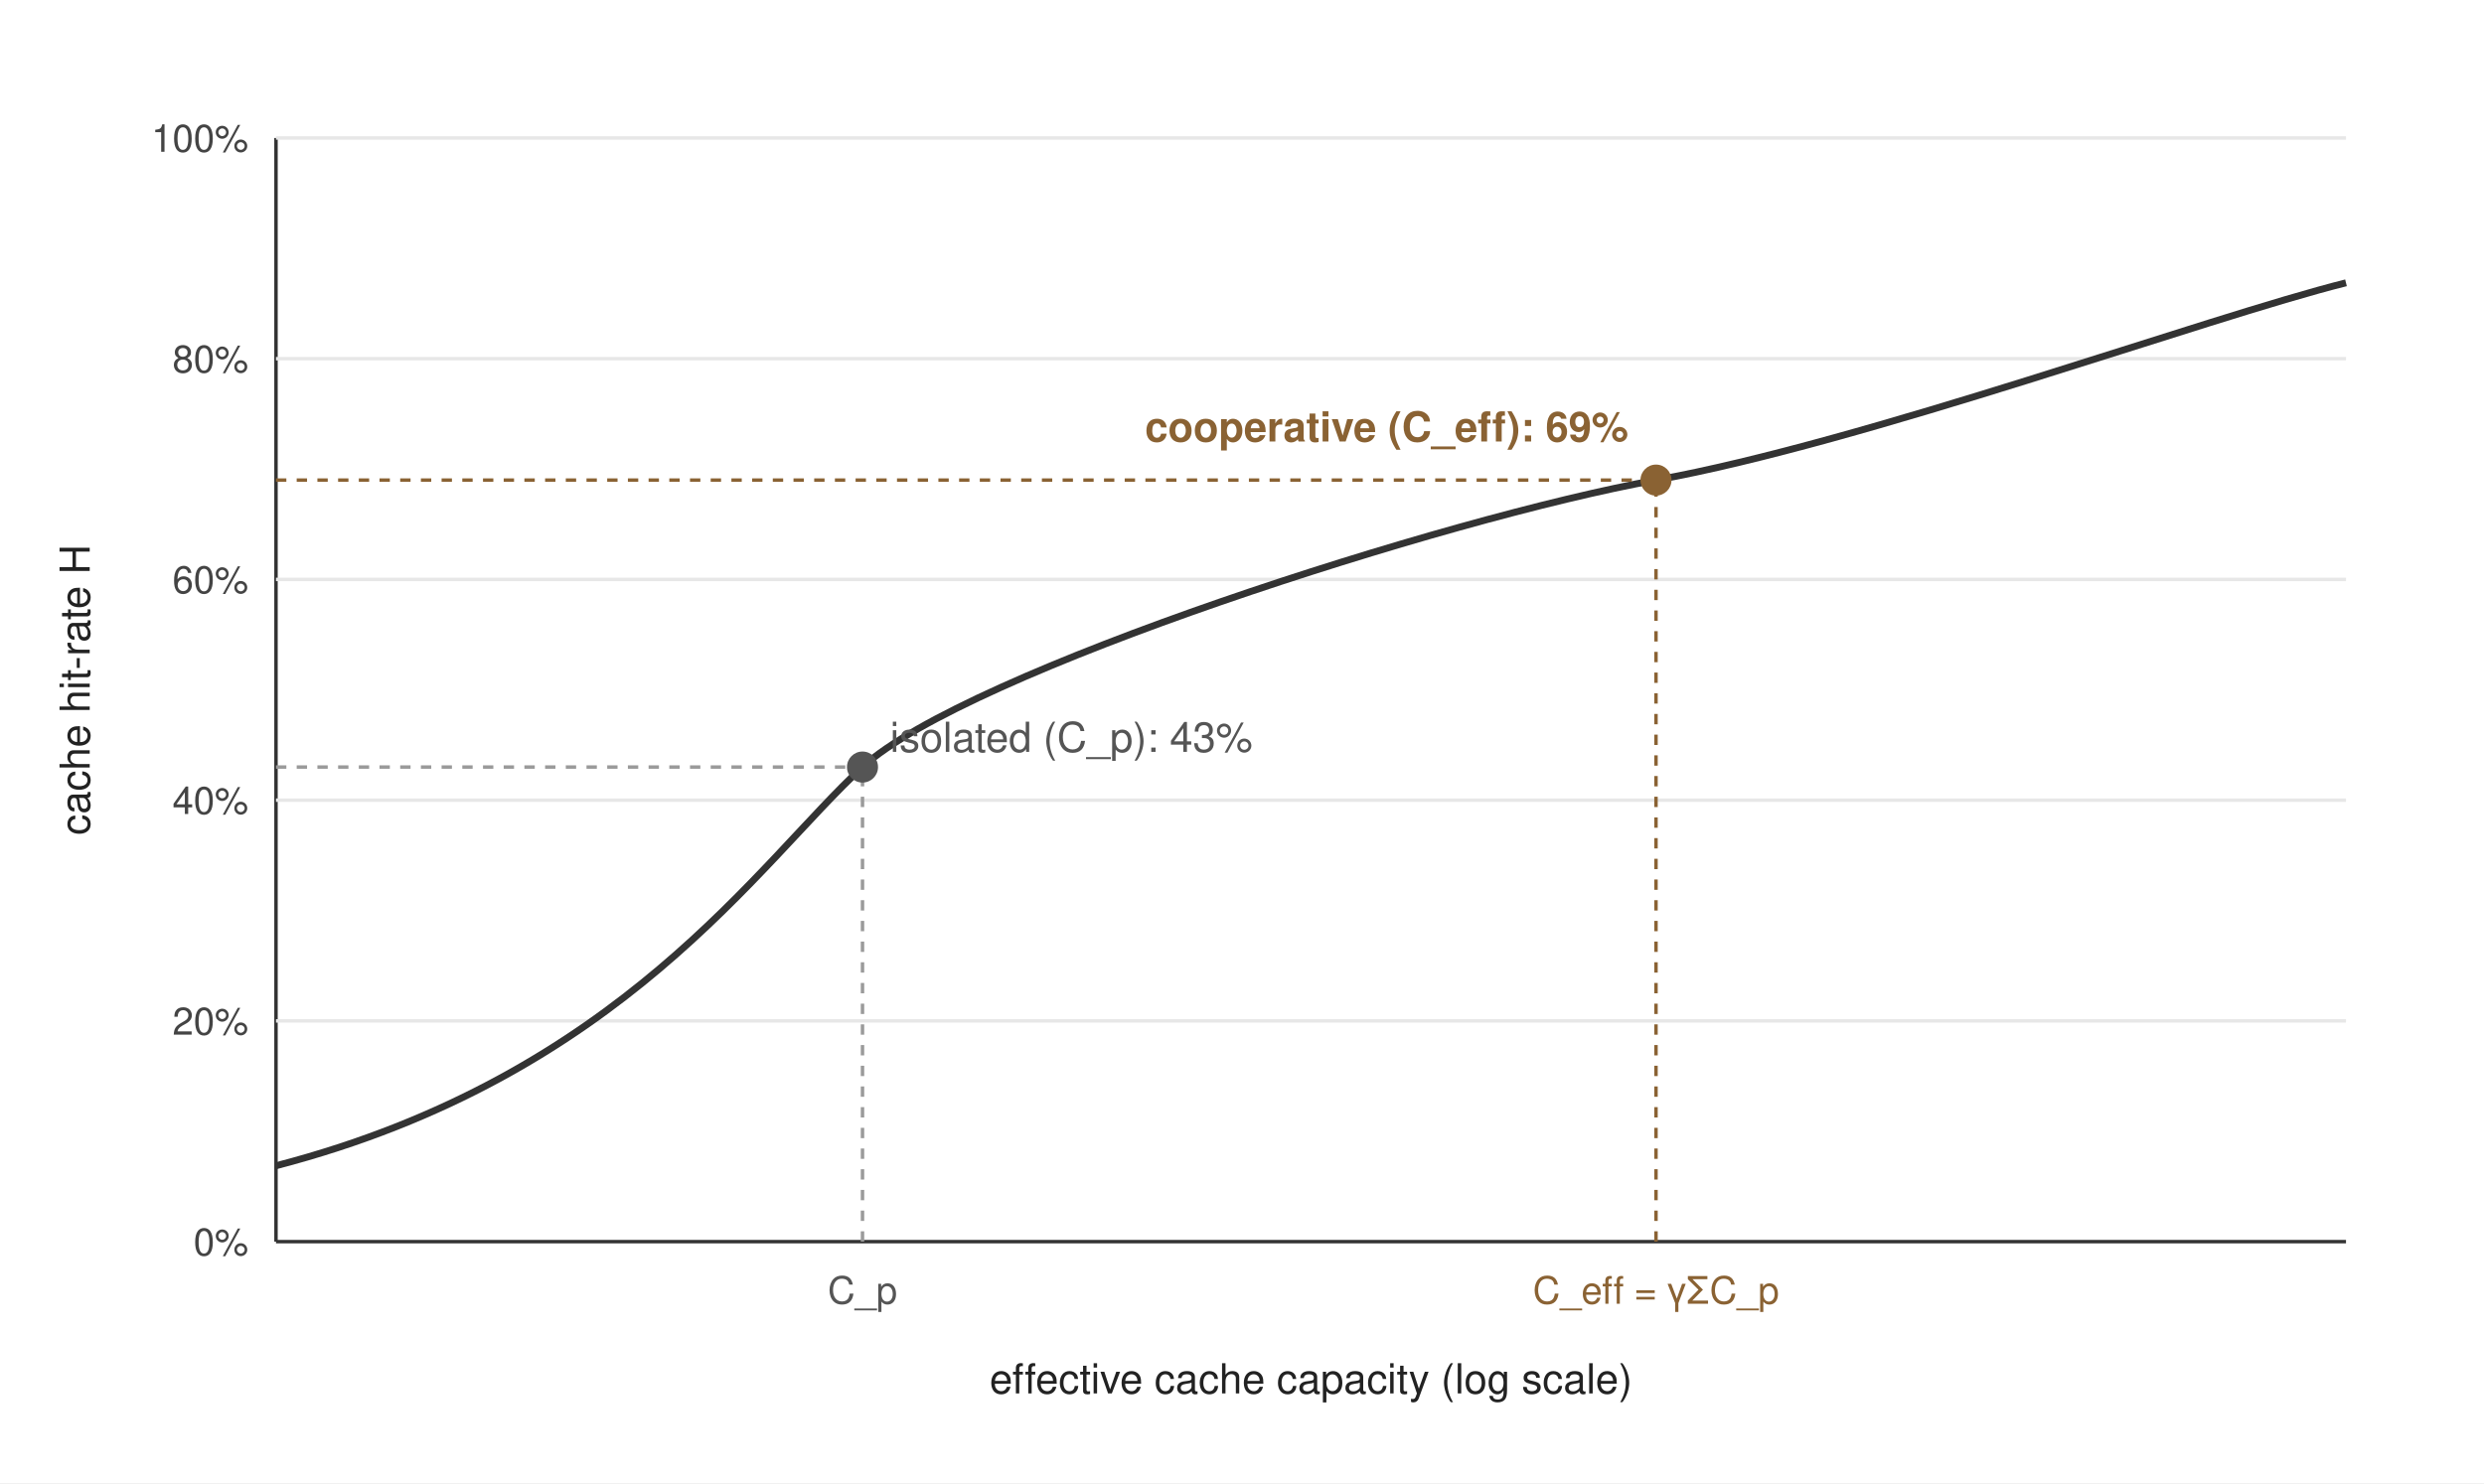
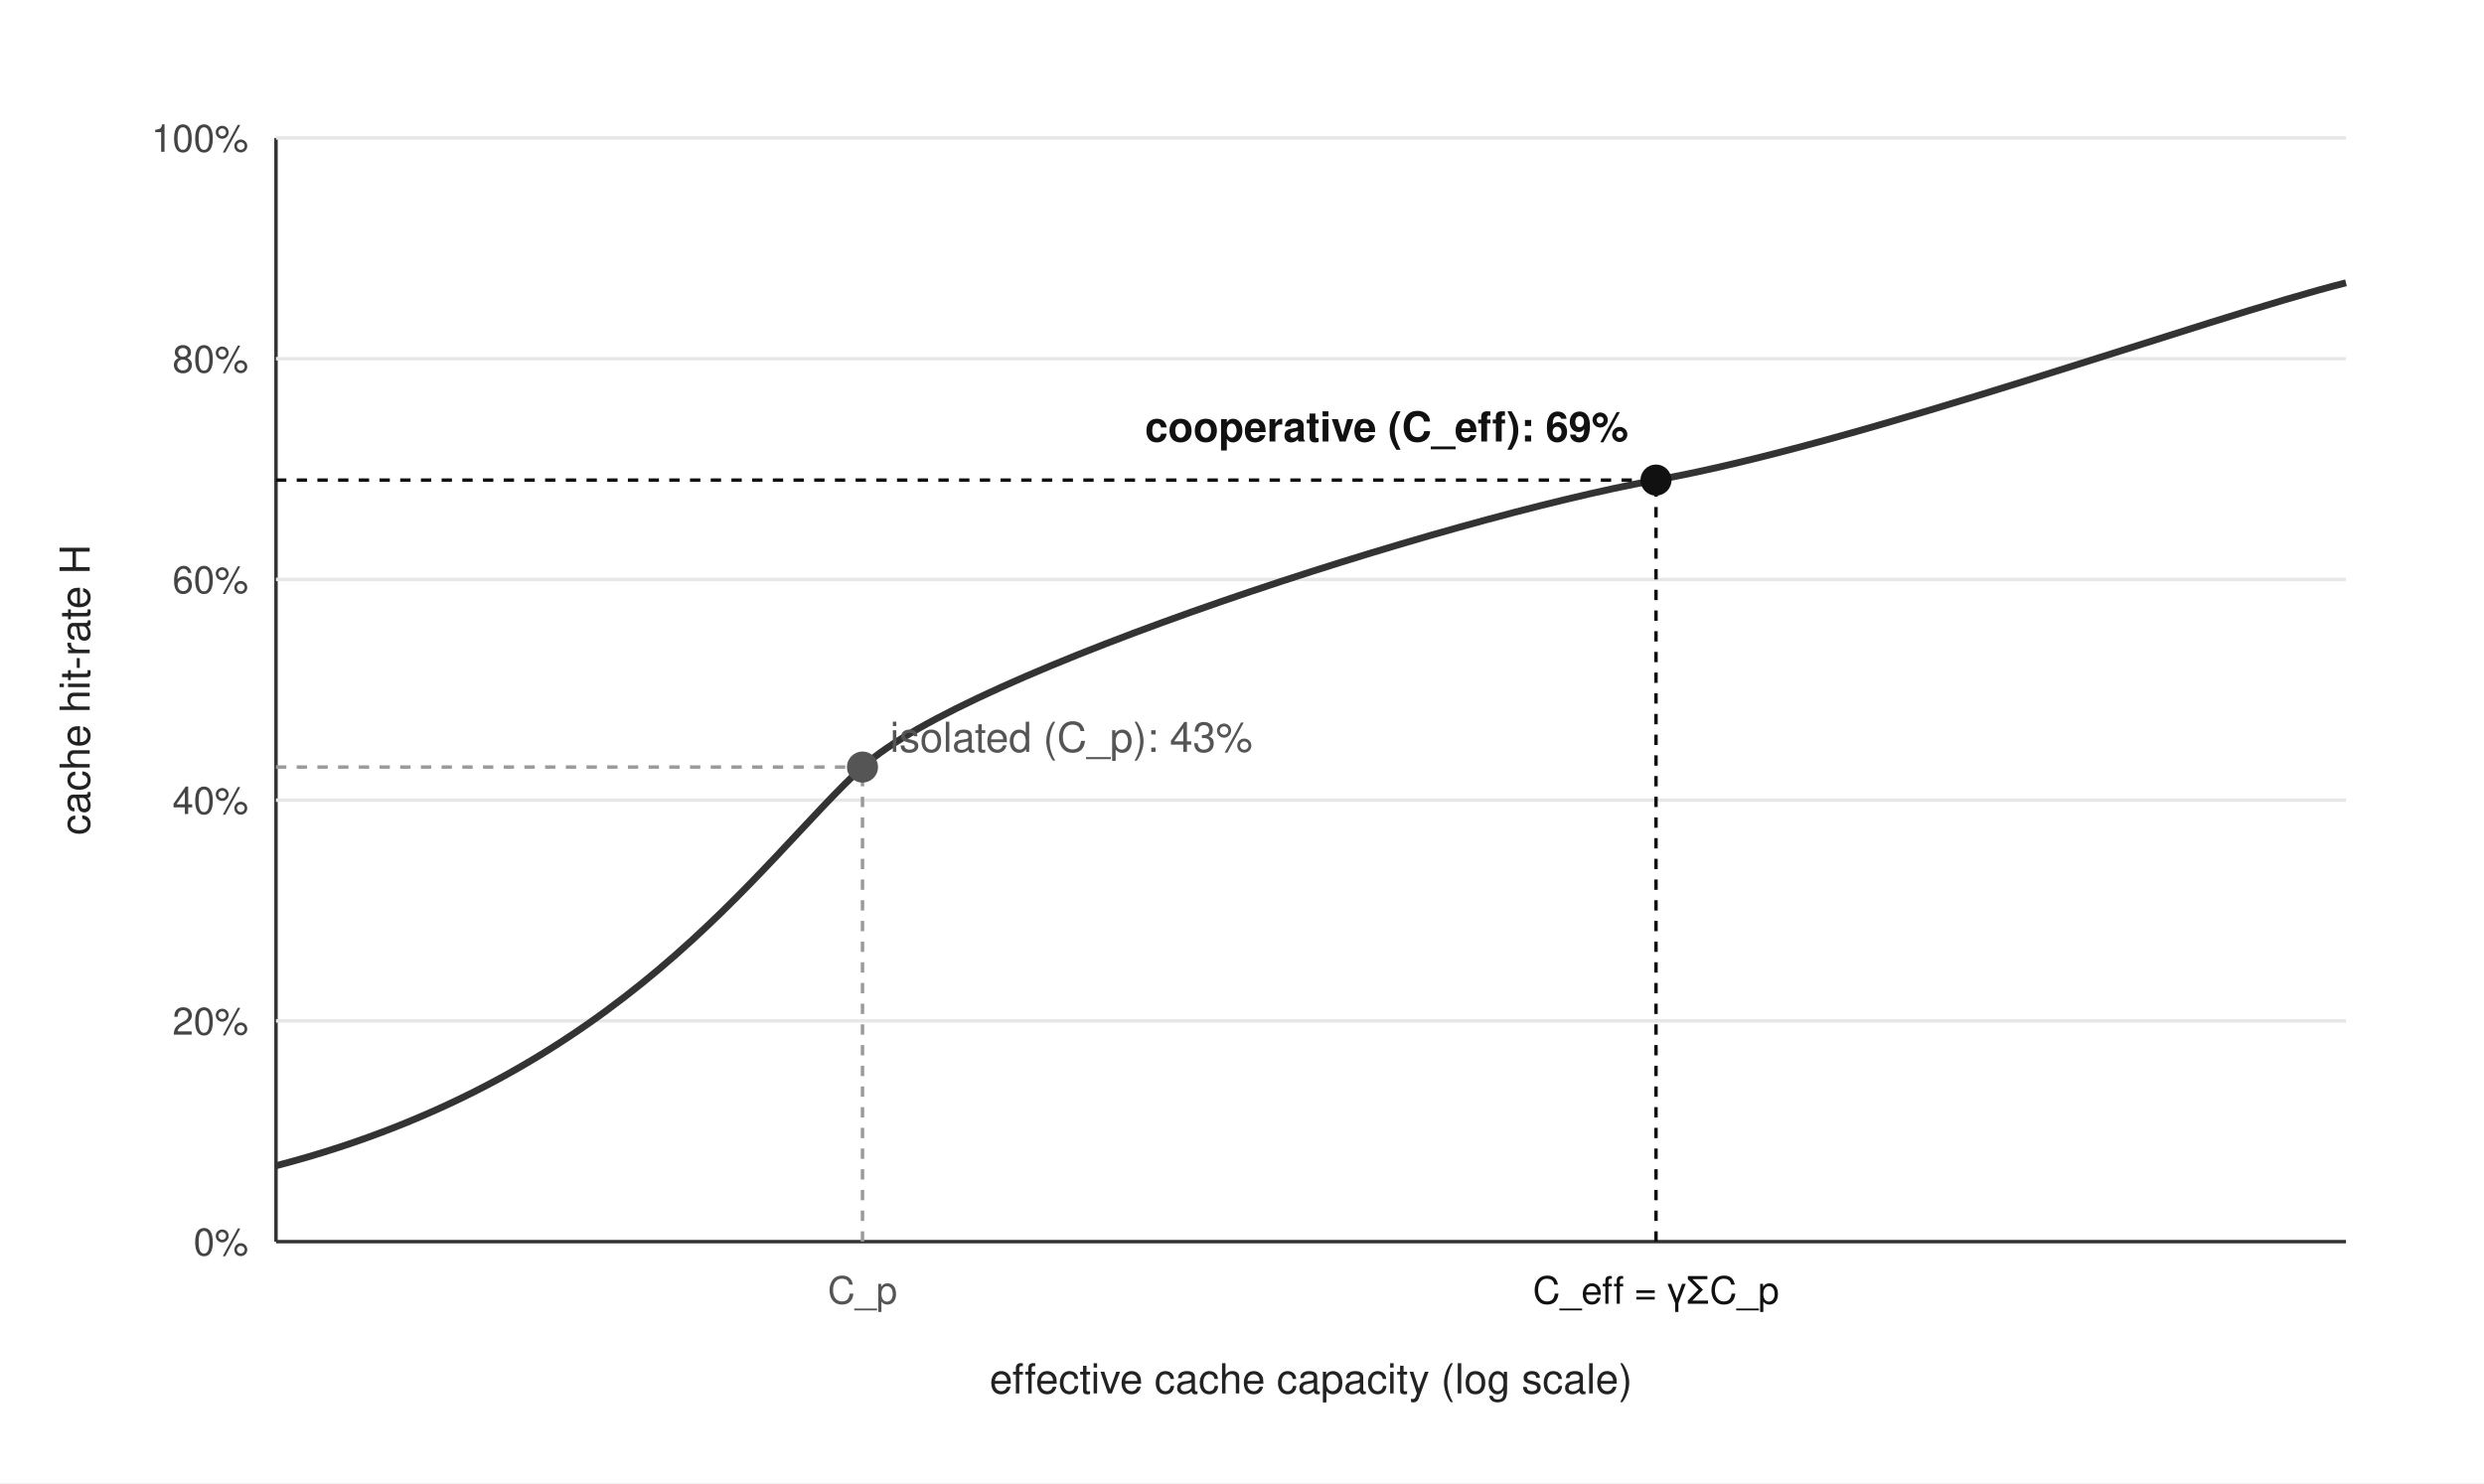
<svg xmlns="http://www.w3.org/2000/svg" viewBox="0 0 720 430" font-family="Helvetica, Arial, sans-serif">
  <rect width="720" height="430" fill="#ffffff" />
  <line x1="80" y1="40" x2="80" y2="360" stroke="#333" stroke-width="1" />
  <line x1="80" y1="360" x2="680" y2="360" stroke="#333" stroke-width="1" />
  <g stroke="#e7e7e7" stroke-width="1">
    <line x1="80" y1="296" x2="680" y2="296" />
    <line x1="80" y1="232" x2="680" y2="232" />
    <line x1="80" y1="168" x2="680" y2="168" />
    <line x1="80" y1="104" x2="680" y2="104" />
    <line x1="80" y1="40" x2="680" y2="40" />
  </g>
  <g fill="#444" font-size="11" text-anchor="end">
    <text x="72" y="364">0%</text>
    <text x="72" y="300">20%</text>
    <text x="72" y="236">40%</text>
    <text x="72" y="172">60%</text>
    <text x="72" y="108">80%</text>
    <text x="72" y="44">100%</text>
  </g>
  <path d="M80,338 C 180,312 220,250 250,222.4 S 420,150 480,139.2 S 640,92 680,82" fill="none" stroke="#333" stroke-width="2" />
  <line x1="250" y1="360" x2="250" y2="222.4" stroke="#9a9a9a" stroke-width="1" stroke-dasharray="3 3" />
  <line x1="80" y1="222.4" x2="250" y2="222.4" stroke="#9a9a9a" stroke-width="1" stroke-dasharray="3 3" />
  <circle cx="250" cy="222.4" r="4.5" fill="#555" />
  <text x="258" y="218" font-size="12" fill="#555">isolated (C_p): 43%</text>
-   <line x1="480" y1="360" x2="480" y2="139.2" stroke="#8a6233" stroke-width="1" stroke-dasharray="3 3" />
-   <line x1="80" y1="139.2" x2="480" y2="139.2" stroke="#8a6233" stroke-width="1" stroke-dasharray="3 3" />
-   <circle cx="480" cy="139.2" r="4.5" fill="#8a6233" />
-   <text x="472" y="128" font-size="12" fill="#8a6233" font-weight="bold" text-anchor="end">cooperative (C_eff): 69%</text>
+   <line x1="480" y1="360" x2="480" y2="139.2" stroke="#111111" stroke-width="1" stroke-dasharray="3 3" />
+   <line x1="80" y1="139.2" x2="480" y2="139.2" stroke="#111111" stroke-width="1" stroke-dasharray="3 3" />
+   <circle cx="480" cy="139.2" r="4.5" fill="#111111" />
+   <text x="472" y="128" font-size="12" fill="#111111" font-weight="bold" text-anchor="end">cooperative (C_eff): 69%</text>
  <text x="250" y="378" font-size="11" fill="#555" text-anchor="middle">C_p</text>
-   <text x="480" y="378" font-size="11" fill="#8a6233" text-anchor="middle">C_eff = γΣC_p</text>
+   <text x="480" y="378" font-size="11" fill="#111111" text-anchor="middle">C_eff = γΣC_p</text>
  <text x="380" y="404" fill="#222" font-size="12" text-anchor="middle">effective cache capacity (log scale)</text>
  <text x="26" y="200" fill="#222" font-size="12" text-anchor="middle" transform="rotate(-90 26 200)">cache hit-rate H</text>
</svg>
